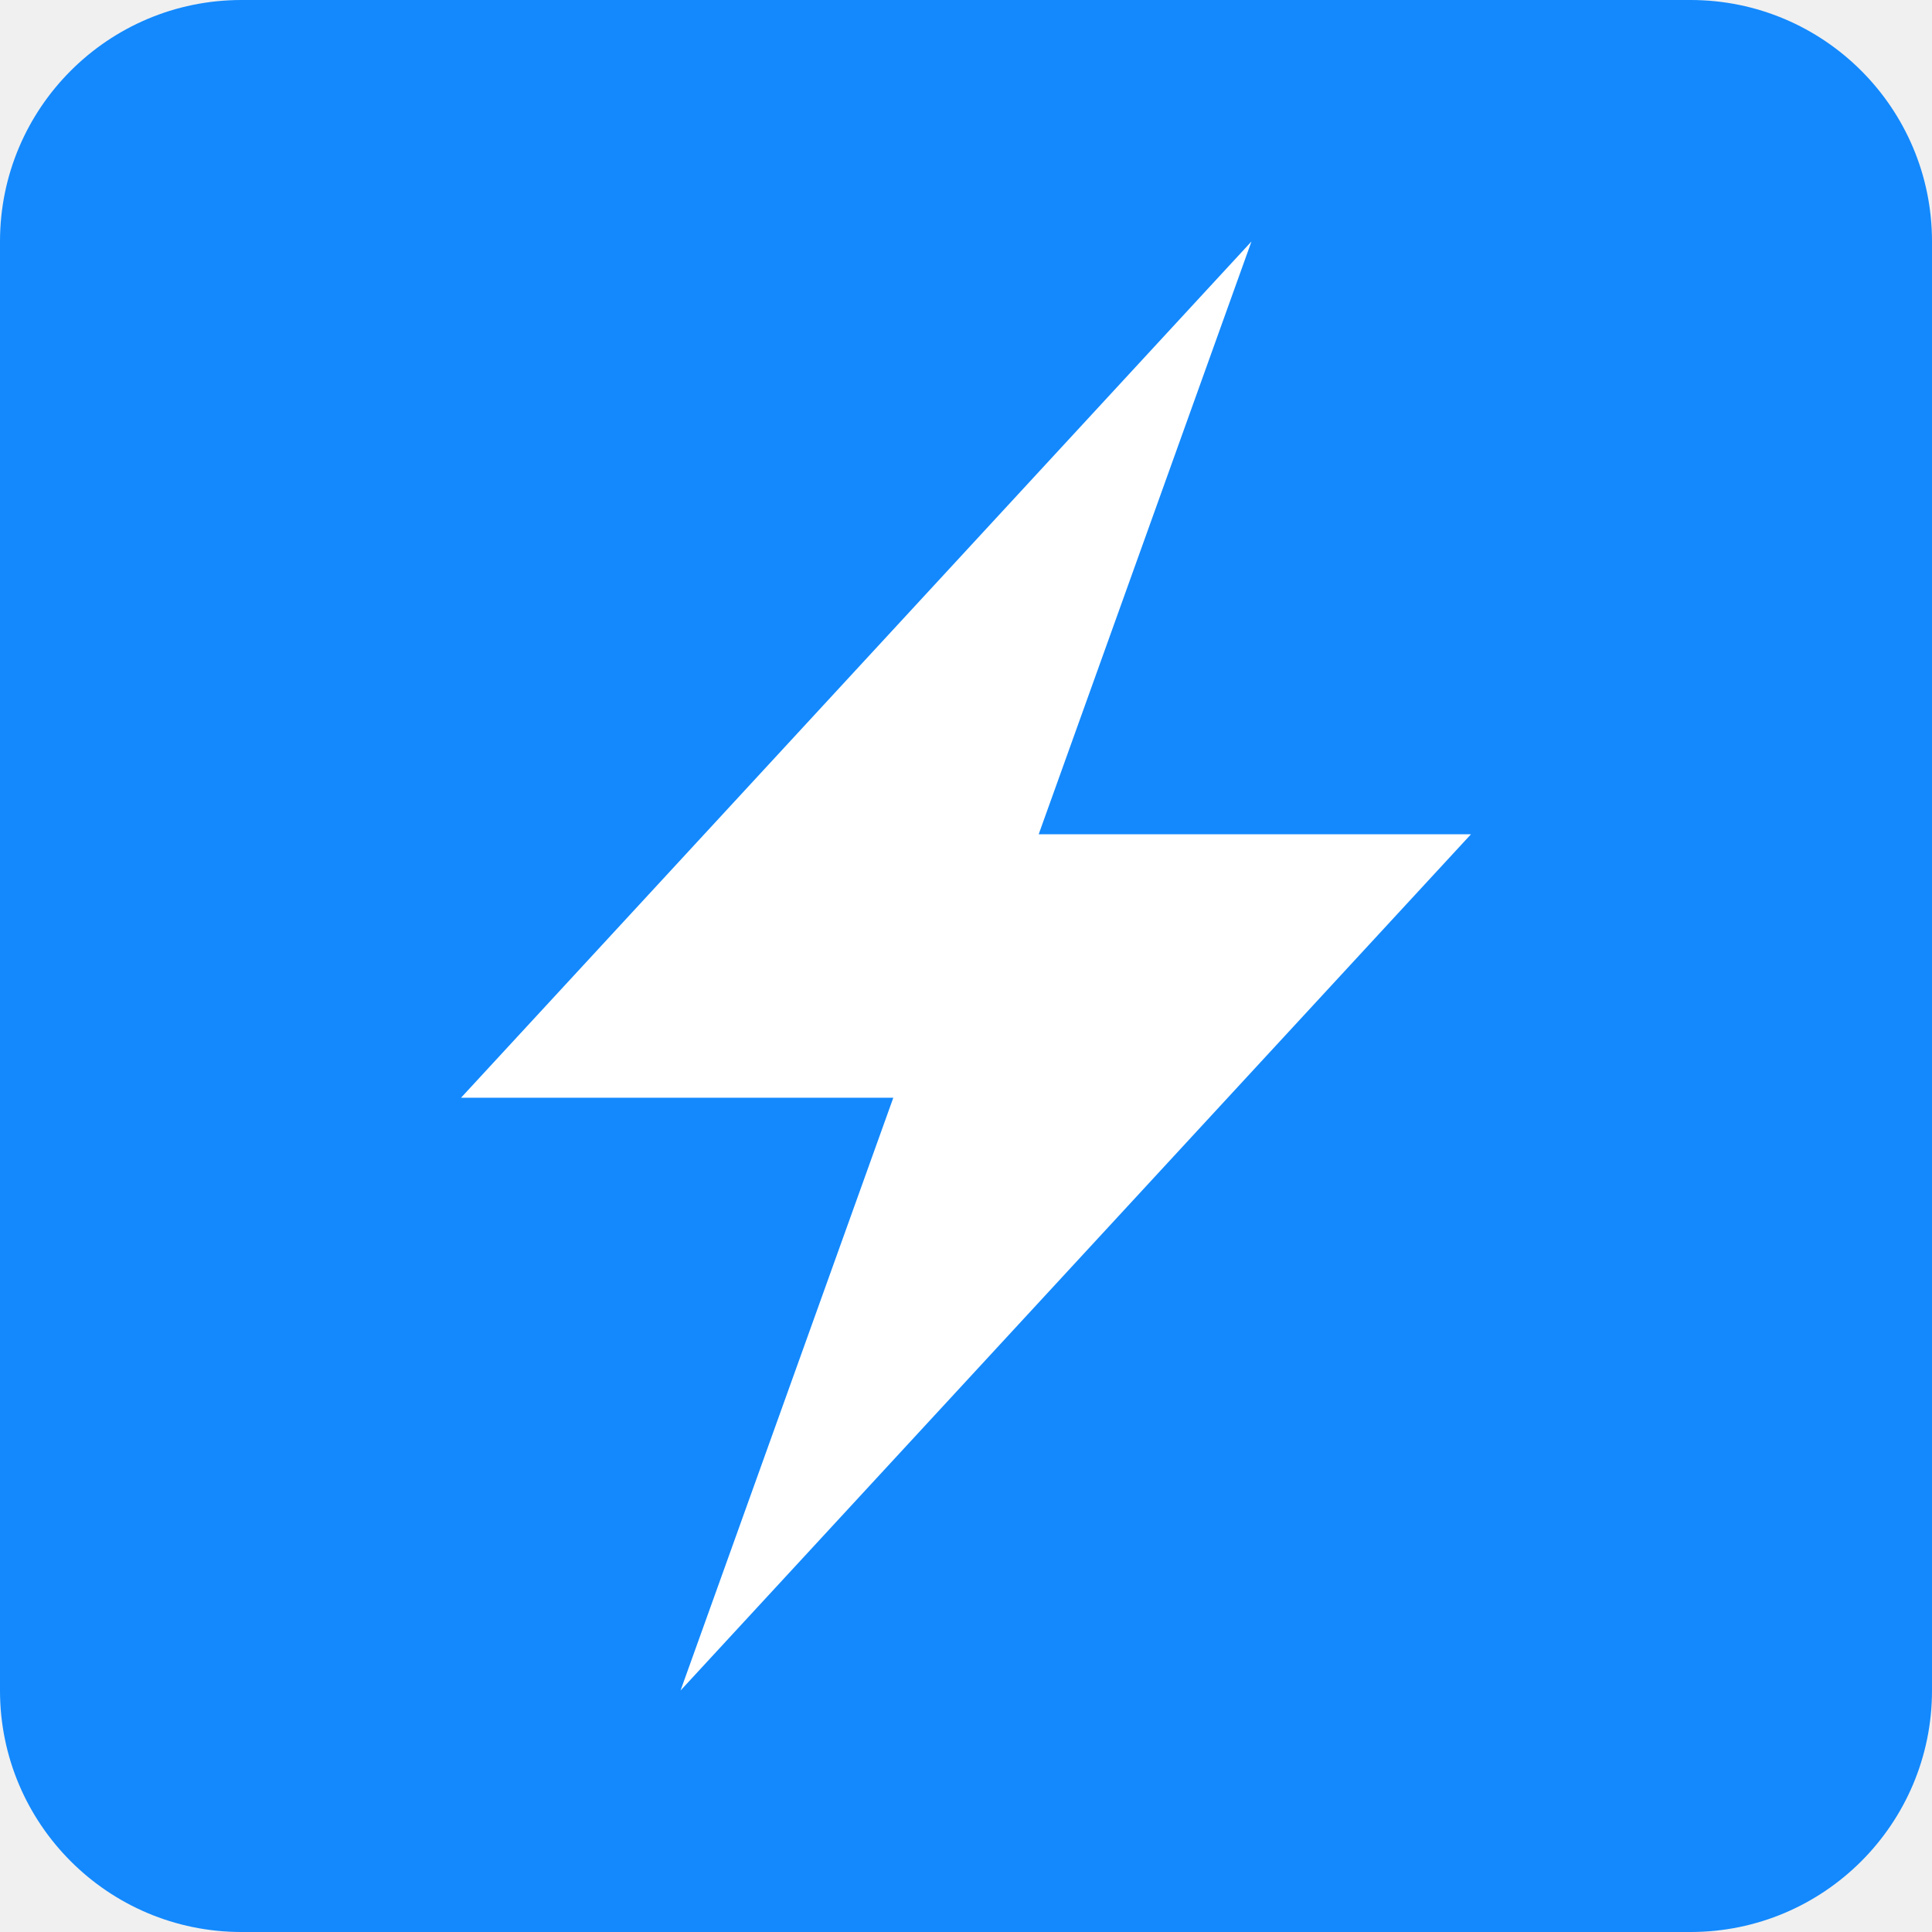
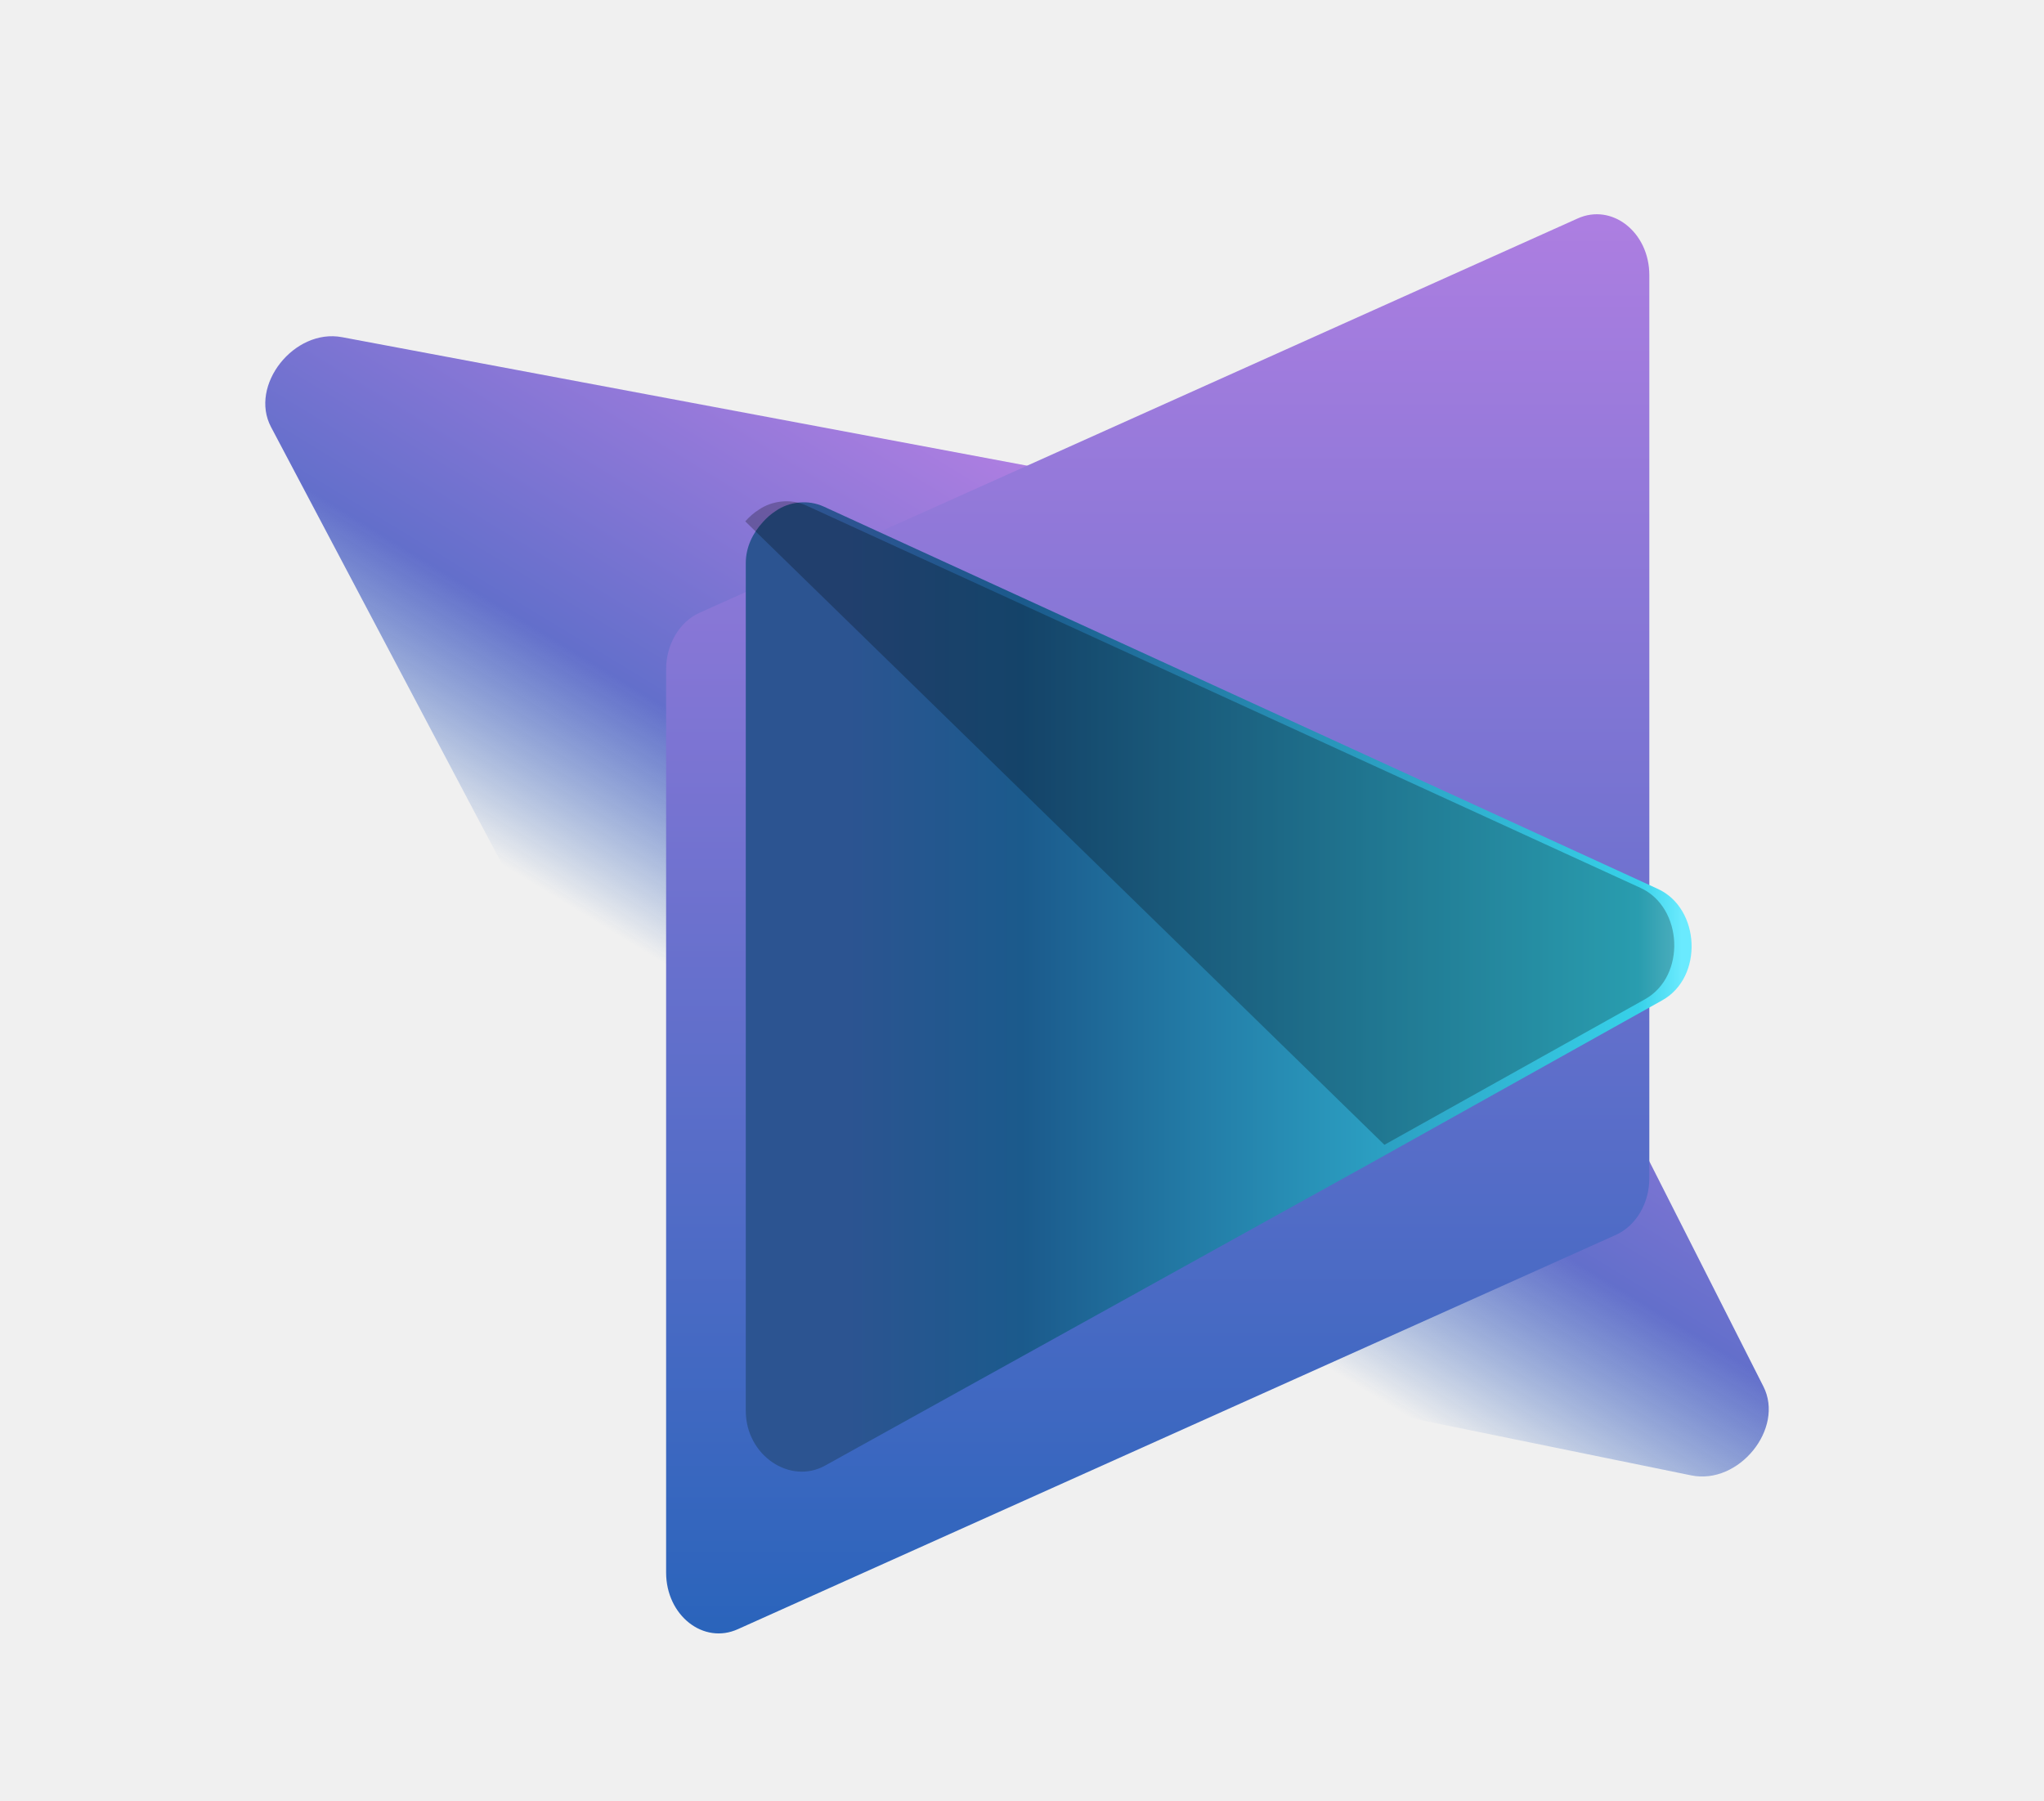
- <svg xmlns="http://www.w3.org/2000/svg" viewBox="0 0 16 16" width="16" height="16">
-   <rect width="16" height="16" rx="2" fill="#1389fd" />
-   <path d="M7.398 9.091h-3.58L10.364 2 8.602 6.909h3.58L5.636 14l1.762-4.909Z" fill="#fff" />
+ <svg xmlns="http://www.w3.org/2000/svg" width="235" height="207" viewBox="0 0 235 207" fill="none">
+   <g opacity="1">
+     <path d="M138.266 57.33L39.322 38.768C33.82 37.736 28.626 44.302 31.158 49.094L76.583 135.067C80.574 142.621 87.601 147.809 96.231 149.572L194.443 169.643C199.914 170.762 205.191 164.258 202.738 159.416L158.645 72.374C154.623 64.433 147.293 59.022 138.267 57.329" fill="url(#paint0_linear_9_5312)" />
+     <path d="M76.584 76.972V180.814C76.584 185.753 80.887 189.135 84.855 187.315L185.808 141.977C186.934 141.461 187.9 140.565 188.58 139.406C189.26 138.247 189.624 136.878 189.624 135.477V31.634C189.624 26.695 185.32 23.314 181.352 25.134L80.399 70.471C79.273 70.987 78.307 71.883 77.627 73.043C76.946 74.202 76.583 75.571 76.583 76.972" fill="url(#paint1_linear_9_5312)" />
+     <path d="M191.117 115.013L161.157 131.75L158.115 133.451L94.869 168.512C90.86 170.75 85.743 167.37 85.743 162.217V64.752C85.743 62.888 86.57 61.278 87.678 60.066C88.132 59.543 88.647 59.096 89.208 58.738C90.719 57.689 92.876 57.409 94.708 58.248L190.613 102.213C195.489 104.45 195.872 112.354 191.117 115.012" fill="url(#paint2_linear_9_5312)" />
+     <path d="M189.126 114.895L159.165 131.632L85.685 59.949C86.139 59.426 86.654 58.98 87.215 58.622C88.727 57.573 90.883 57.293 92.716 58.132L188.621 102.097C193.496 104.334 193.879 112.238 189.125 114.895" fill="black" fill-opacity="0.25" />
+   </g>
+   <defs>
+     <linearGradient id="paint0_linear_9_5312" x1="90.827" y1="37.233" x2="54.215" y2="97.293" gradientUnits="userSpaceOnUse">
+       <stop stop-color="#AD7EE1" />
+       <stop offset="0.641" stop-color="#636FCB" />
+       <stop offset="1" stop-color="#2A64BB" stop-opacity="0" />
+     </linearGradient>
+     <linearGradient id="paint1_linear_9_5312" x1="133.103" y1="24.635" x2="133.103" y2="187.814" gradientUnits="userSpaceOnUse">
+       <stop stop-color="#AD7EE1" />
+       <stop offset="1" stop-color="#2A64BB" />
+     </linearGradient>
+     <linearGradient id="paint2_linear_9_5312" x1="193.341" y1="80.456" x2="97.436" y2="80.456" gradientUnits="userSpaceOnUse">
+       <stop stop-color="#6AEAFE" />
+       <stop offset="0.052" stop-color="#37D1E9" />
+       <stop offset="0.791" stop-color="#1B5A8C" />
+       <stop offset="1" stop-color="#2C5491" />
+     </linearGradient>
+   </defs>
</svg>
